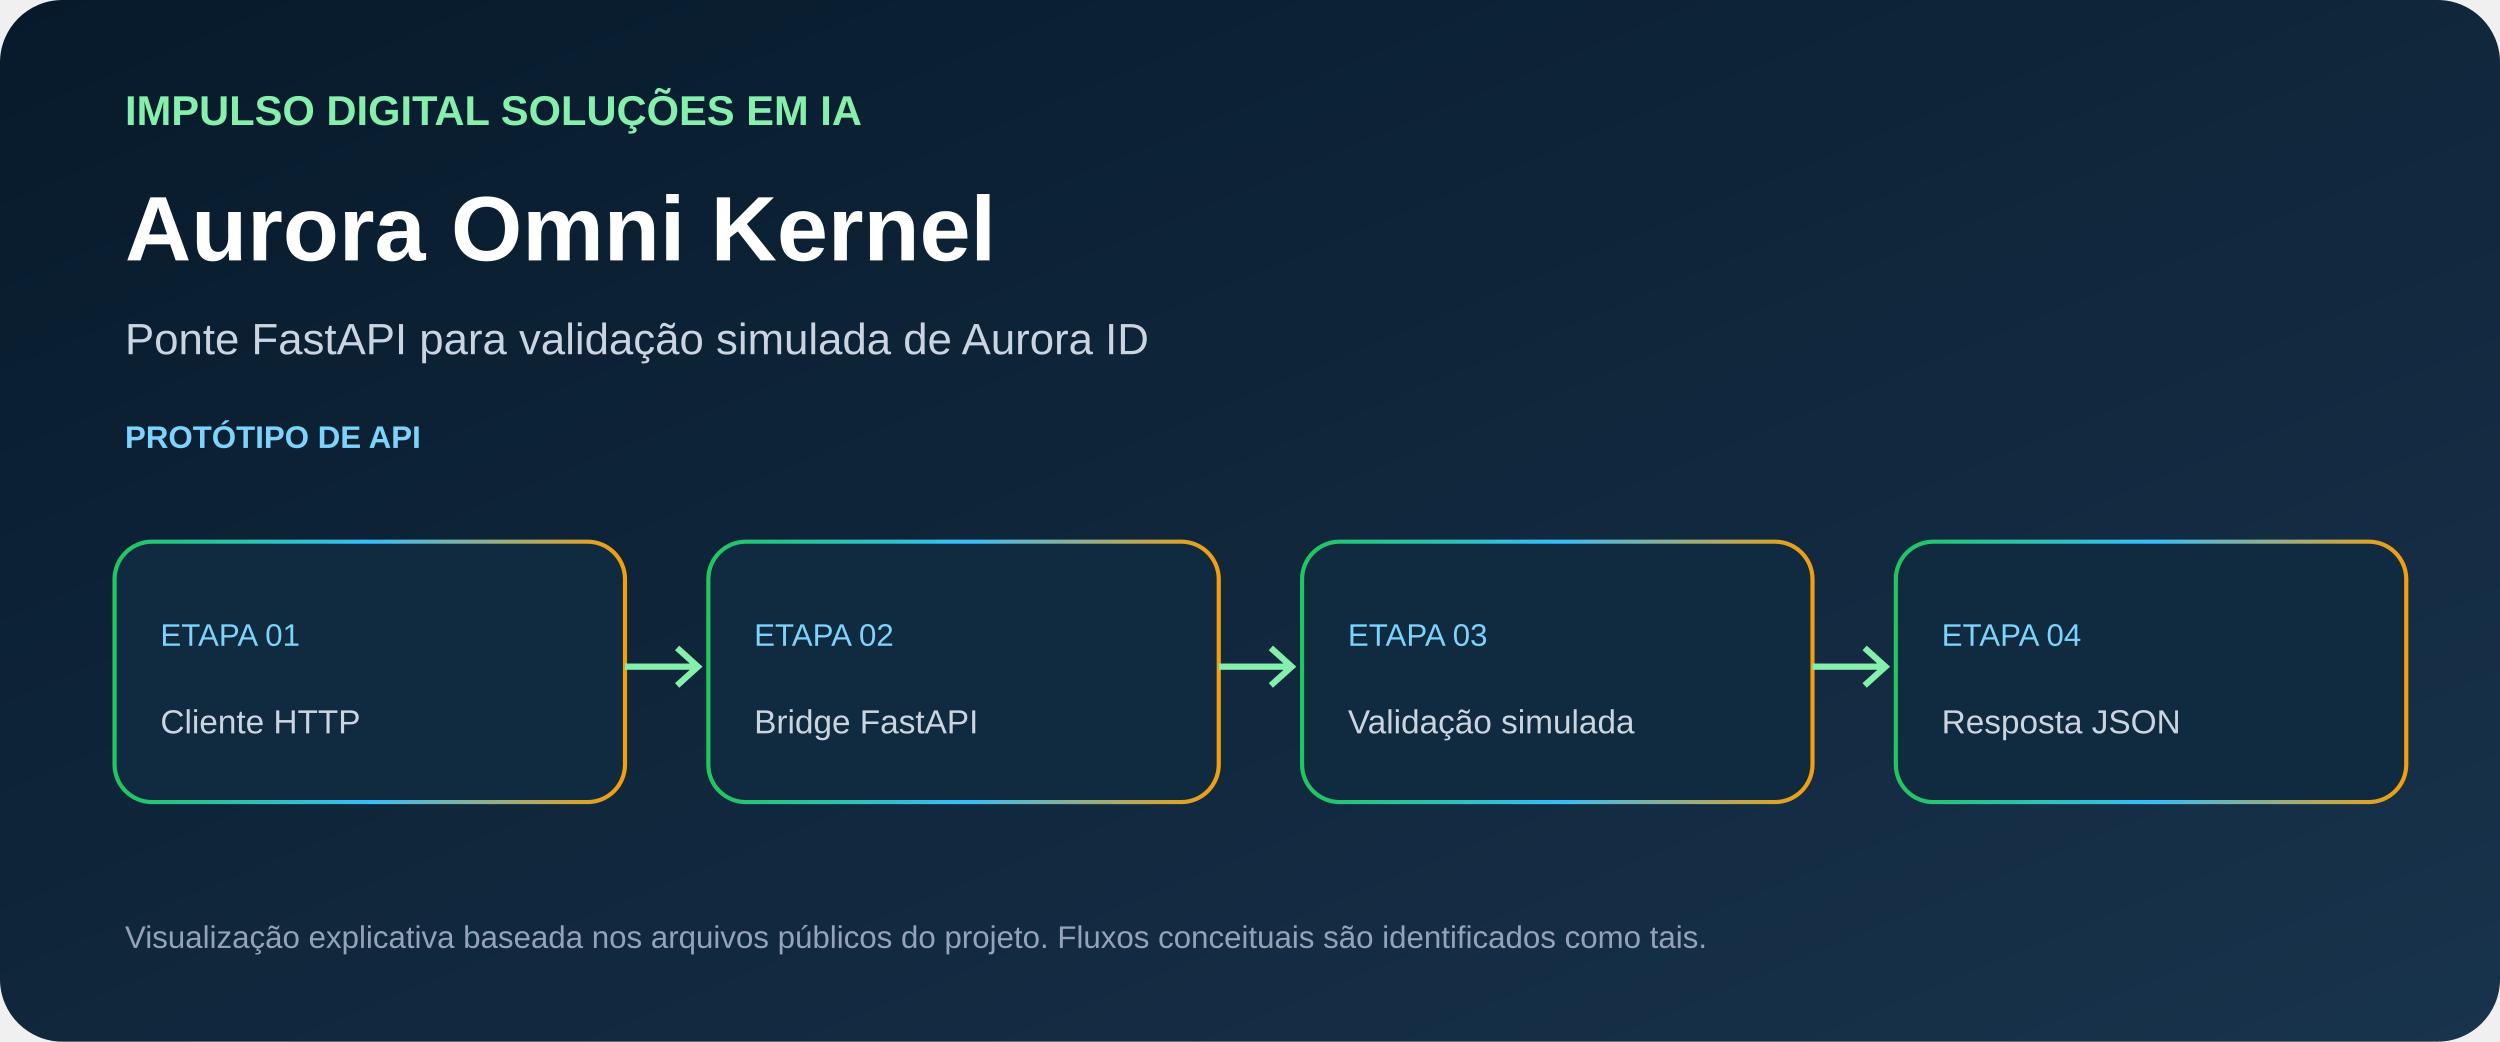
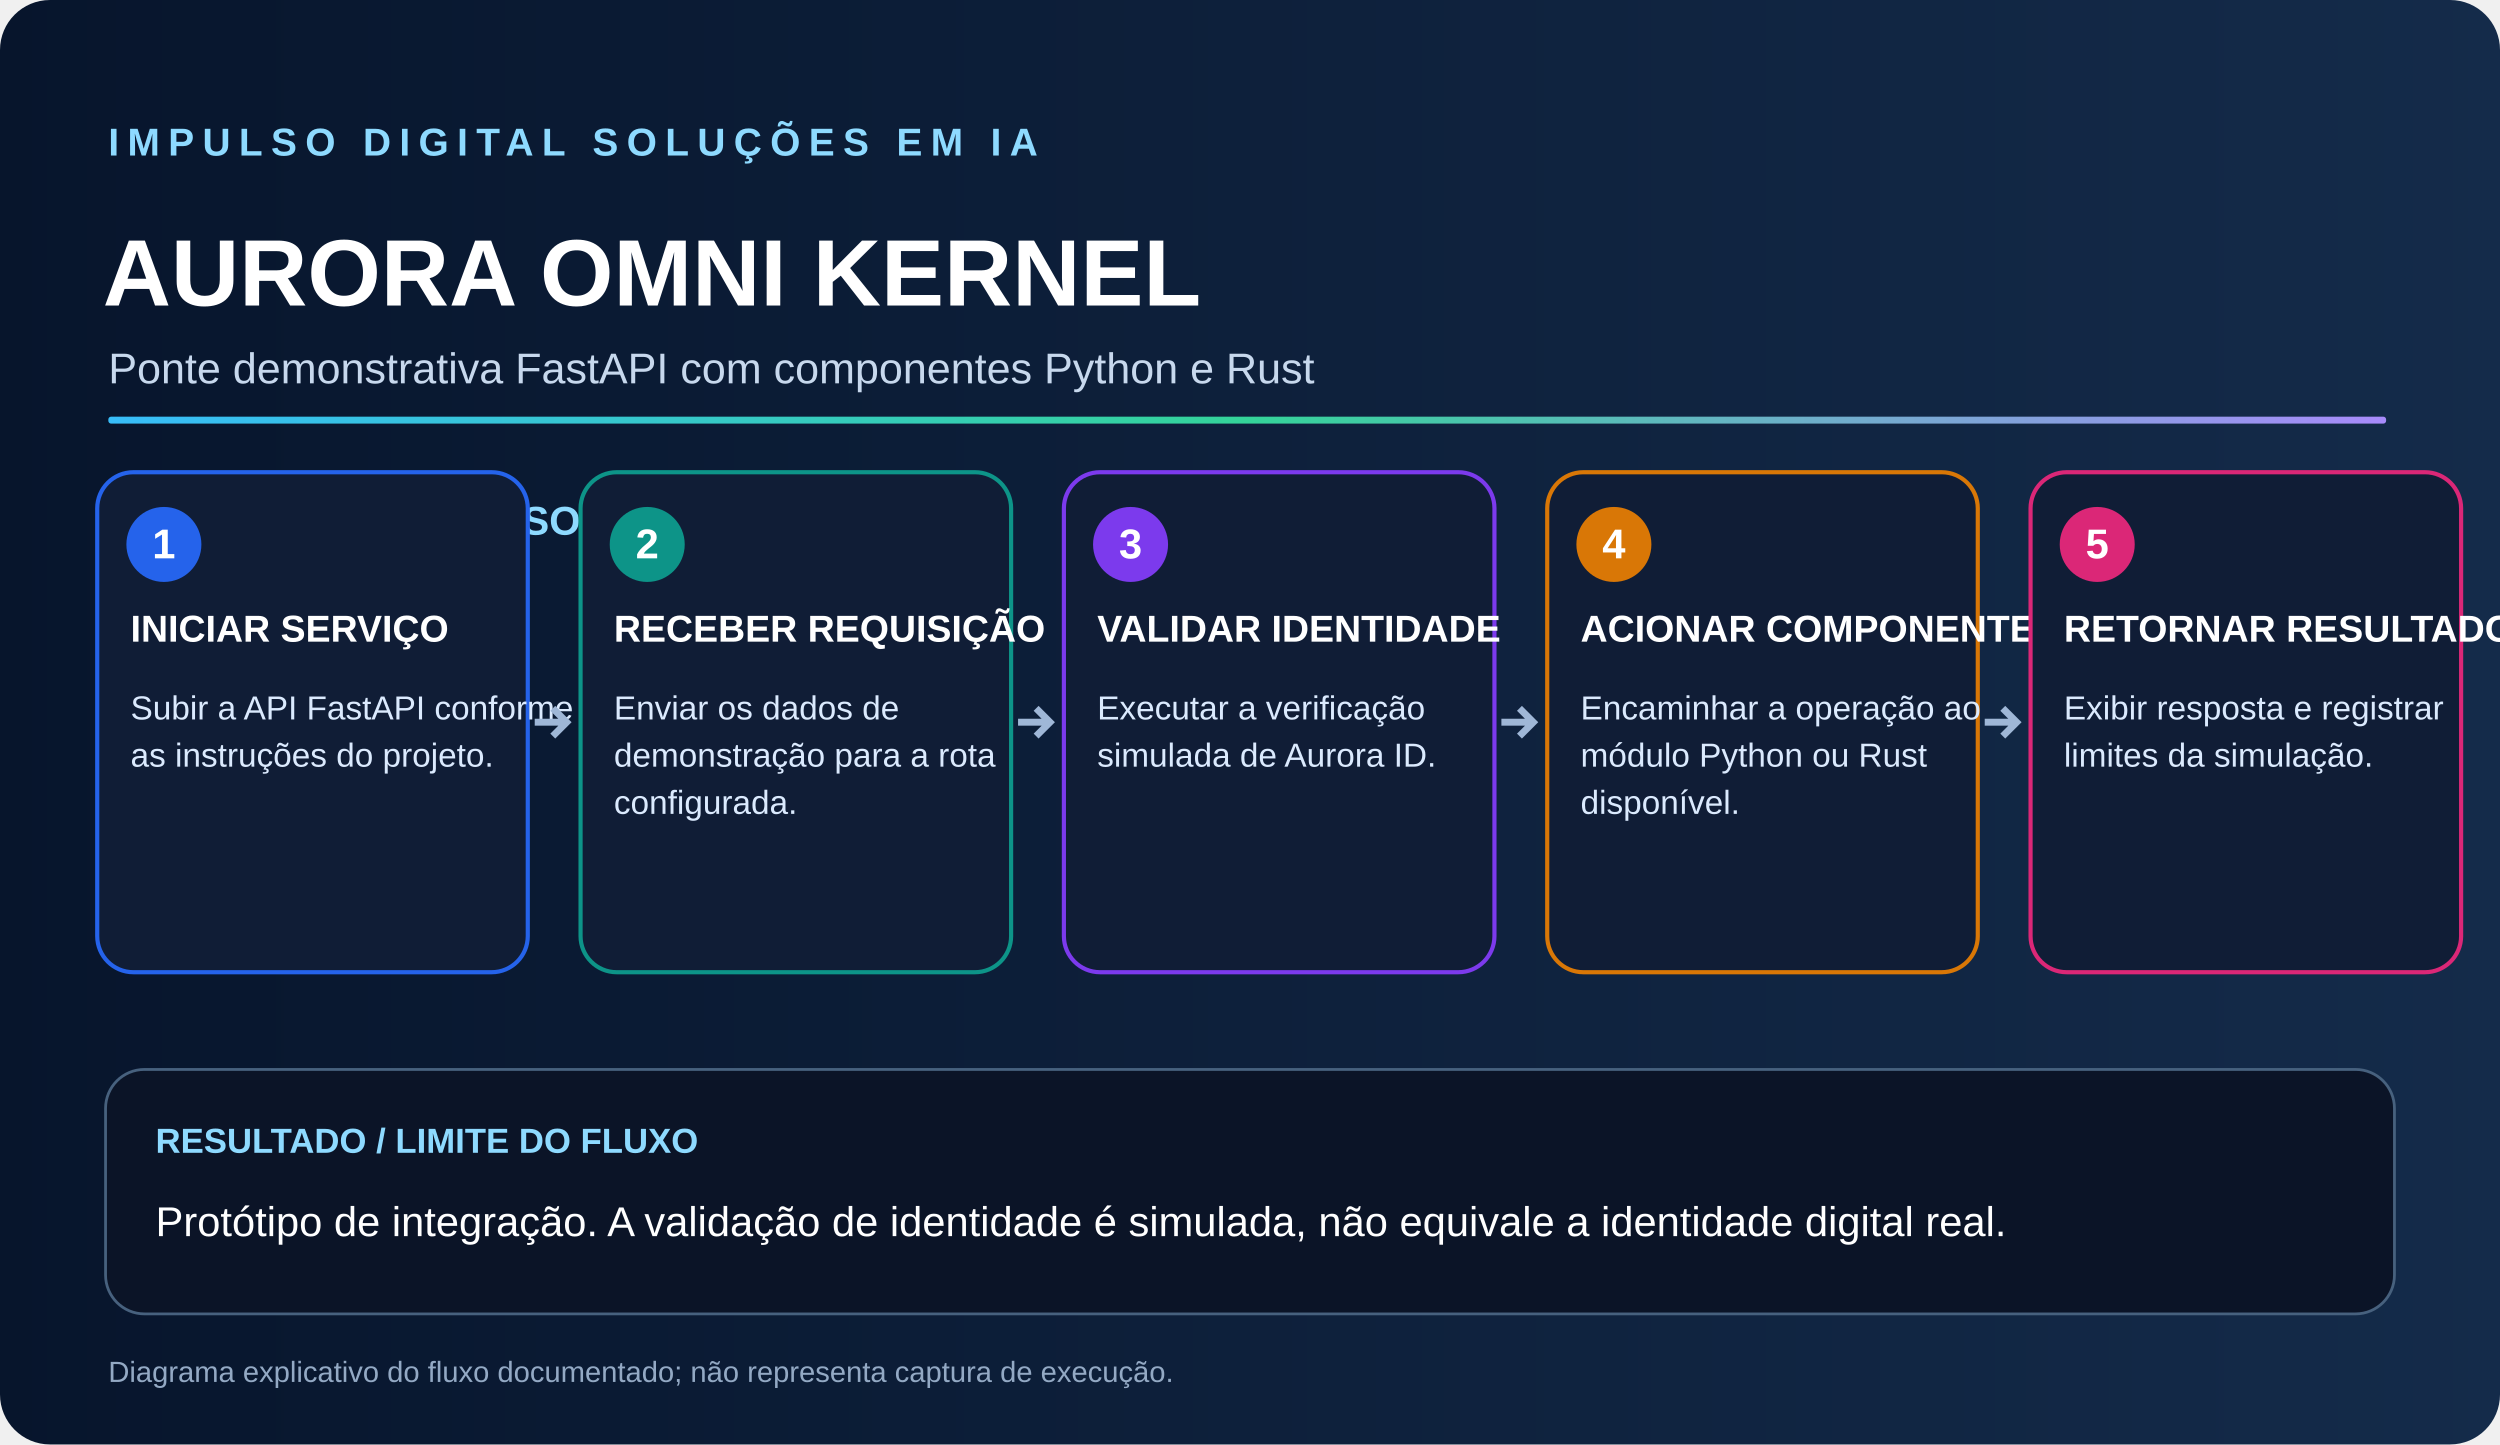
- <svg xmlns="http://www.w3.org/2000/svg" width="1200" height="500" viewBox="0 0 1200 500">
+ <svg xmlns="http://www.w3.org/2000/svg" width="1800" height="1040" viewBox="0 0 1800 1040" role="img">
  <defs>
-     <linearGradient id="b" x2="1" y2="1">
-       <stop stop-color="#071a2b" />
-       <stop offset="1" stop-color="#18334c" />
+     <linearGradient id="bg">
+       <stop stop-color="#07152c" />
+       <stop offset="1" stop-color="#142b4a" />
    </linearGradient>
-     <linearGradient id="g">
-       <stop stop-color="#22c55e" />
-       <stop offset=".5" stop-color="#38bdf8" />
-       <stop offset="1" stop-color="#f59e0b" />
+     <linearGradient id="line">
+       <stop stop-color="#38bdf8" />
+       <stop offset=".5" stop-color="#34d399" />
+       <stop offset="1" stop-color="#a78bfa" />
    </linearGradient>
  </defs>
-   <rect width="1200" height="500" rx="30" fill="url(#b)" />
-   <text x="60" y="60" fill="#86efac" font-family="Arial" font-size="20" font-weight="bold">IMPULSO DIGITAL SOLUÇÕES EM IA</text>
-   <text x="60" y="125" fill="white" font-family="Arial" font-size="44" font-weight="bold">Aurora Omni Kernel</text>
-   <text x="60" y="170" fill="#cbd5e1" font-family="Arial" font-size="21">Ponte FastAPI para validação simulada de Aurora ID</text>
-   <text x="60" y="215" fill="#7dd3fc" font-family="Arial" font-size="15" font-weight="bold">PROTÓTIPO DE API</text>
-   <rect x="55" y="260" width="245" height="125" rx="18" fill="#102b40" stroke="url(#g)" stroke-width="2" />
-   <text x="77" y="310" fill="#7dd3fc" font-family="Arial" font-size="15">ETAPA 01</text>
-   <text x="77" y="352" fill="#cbd5e1" font-family="Arial,sans-serif" font-size="16">Cliente HTTP</text>
-   <path d="M300 320h35m-10 -9 10 9-10 9" stroke="#86efac" stroke-width="3" fill="none" />
-   <rect x="340" y="260" width="245" height="125" rx="18" fill="#102b40" stroke="url(#g)" stroke-width="2" />
-   <text x="362" y="310" fill="#7dd3fc" font-family="Arial" font-size="15">ETAPA 02</text>
-   <text x="362" y="352" fill="#cbd5e1" font-family="Arial,sans-serif" font-size="16">Bridge FastAPI</text>
-   <path d="M585 320h35m-10 -9 10 9-10 9" stroke="#86efac" stroke-width="3" fill="none" />
-   <rect x="625" y="260" width="245" height="125" rx="18" fill="#102b40" stroke="url(#g)" stroke-width="2" />
-   <text x="647" y="310" fill="#7dd3fc" font-family="Arial" font-size="15">ETAPA 03</text>
-   <text x="647" y="352" fill="#cbd5e1" font-family="Arial,sans-serif" font-size="16">Validação simulada</text>
-   <path d="M870 320h35m-10 -9 10 9-10 9" stroke="#86efac" stroke-width="3" fill="none" />
-   <rect x="910" y="260" width="245" height="125" rx="18" fill="#102b40" stroke="url(#g)" stroke-width="2" />
-   <text x="932" y="310" fill="#7dd3fc" font-family="Arial" font-size="15">ETAPA 04</text>
-   <text x="932" y="352" fill="#cbd5e1" font-family="Arial,sans-serif" font-size="16">Resposta JSON</text>
-   <text x="60" y="455" fill="#94a3b8" font-family="Arial" font-size="15">Visualização explicativa baseada nos arquivos públicos do projeto. Fluxos conceituais são identificados como tais.</text>
+   <rect width="1800" height="1040" rx="36" fill="url(#bg)" />
+   <text x="78" y="112" font-family="Arial" font-size="28" font-weight="800" letter-spacing="6" fill="#8edaff">IMPULSO DIGITAL SOLUÇÕES EM IA</text>
+   <text x="74" y="220" font-family="Arial" font-size="68" font-weight="900" fill="#fff">AURORA OMNI KERNEL</text>
+   <text x="78" y="276" font-family="Arial" font-size="31" fill="#c7d8ed">Ponte demonstrativa FastAPI com componentes Python e Rust</text>
+   <rect x="78" y="300" width="1640" height="5" rx="2" fill="url(#line)" />
+   <text x="78" y="385" font-family="Arial" font-size="29" font-weight="800" fill="#8edaff">FLUXO PASSO A PASSO</text>
+   <rect x="70" y="340" width="310" height="360" rx="26" fill="#101d36" stroke="#2563eb" stroke-width="3" />
+   <circle cx="118" cy="392" r="27" fill="#2563eb" />
+   <text x="118" y="402" text-anchor="middle" font-family="Arial" font-size="30" font-weight="800" fill="#fff">1</text>
+   <text x="94" y="462" font-family="Arial" font-size="27" font-weight="800" fill="#fff">INICIAR SERVIÇO</text>
+   <text x="94" y="518" font-family="Arial" font-size="24" fill="#dbeafe">
+     <tspan x="94" dy="0">Subir a API FastAPI conforme</tspan>
+     <tspan x="94" dy="34">as instruções do projeto.</tspan>
+   </text>
+   <path d="M385 520h22m-9 -10l10 10 -10 10" fill="none" stroke="#9fb7d7" stroke-width="5" />
+   <rect x="418" y="340" width="310" height="360" rx="26" fill="#101d36" stroke="#0d9488" stroke-width="3" />
+   <circle cx="466" cy="392" r="27" fill="#0d9488" />
+   <text x="466" y="402" text-anchor="middle" font-family="Arial" font-size="30" font-weight="800" fill="#fff">2</text>
+   <text x="442" y="462" font-family="Arial" font-size="27" font-weight="800" fill="#fff">RECEBER REQUISIÇÃO</text>
+   <text x="442" y="518" font-family="Arial" font-size="24" fill="#dbeafe">
+     <tspan x="442" dy="0">Enviar os dados de</tspan>
+     <tspan x="442" dy="34">demonstração para a rota</tspan>
+     <tspan x="442" dy="34">configurada.</tspan>
+   </text>
+   <path d="M733 520h22m-9 -10l10 10 -10 10" fill="none" stroke="#9fb7d7" stroke-width="5" />
+   <rect x="766" y="340" width="310" height="360" rx="26" fill="#101d36" stroke="#7c3aed" stroke-width="3" />
+   <circle cx="814" cy="392" r="27" fill="#7c3aed" />
+   <text x="814" y="402" text-anchor="middle" font-family="Arial" font-size="30" font-weight="800" fill="#fff">3</text>
+   <text x="790" y="462" font-family="Arial" font-size="27" font-weight="800" fill="#fff">VALIDAR IDENTIDADE</text>
+   <text x="790" y="518" font-family="Arial" font-size="24" fill="#dbeafe">
+     <tspan x="790" dy="0">Executar a verificação</tspan>
+     <tspan x="790" dy="34">simulada de Aurora ID.</tspan>
+   </text>
+   <path d="M1081 520h22m-9 -10l10 10 -10 10" fill="none" stroke="#9fb7d7" stroke-width="5" />
+   <rect x="1114" y="340" width="310" height="360" rx="26" fill="#101d36" stroke="#d97706" stroke-width="3" />
+   <circle cx="1162" cy="392" r="27" fill="#d97706" />
+   <text x="1162" y="402" text-anchor="middle" font-family="Arial" font-size="30" font-weight="800" fill="#fff">4</text>
+   <text x="1138" y="462" font-family="Arial" font-size="27" font-weight="800" fill="#fff">ACIONAR COMPONENTE</text>
+   <text x="1138" y="518" font-family="Arial" font-size="24" fill="#dbeafe">
+     <tspan x="1138" dy="0">Encaminhar a operação ao</tspan>
+     <tspan x="1138" dy="34">módulo Python ou Rust</tspan>
+     <tspan x="1138" dy="34">disponível.</tspan>
+   </text>
+   <path d="M1429 520h22m-9 -10l10 10 -10 10" fill="none" stroke="#9fb7d7" stroke-width="5" />
+   <rect x="1462" y="340" width="310" height="360" rx="26" fill="#101d36" stroke="#db2777" stroke-width="3" />
+   <circle cx="1510" cy="392" r="27" fill="#db2777" />
+   <text x="1510" y="402" text-anchor="middle" font-family="Arial" font-size="30" font-weight="800" fill="#fff">5</text>
+   <text x="1486" y="462" font-family="Arial" font-size="27" font-weight="800" fill="#fff">RETORNAR RESULTADO</text>
+   <text x="1486" y="518" font-family="Arial" font-size="24" fill="#dbeafe">
+     <tspan x="1486" dy="0">Exibir resposta e registrar</tspan>
+     <tspan x="1486" dy="34">limites da simulação.</tspan>
+   </text>
+   <rect x="76" y="770" width="1648" height="176" rx="28" fill="#0b1427" stroke="#47617e" stroke-width="2" />
+   <text x="112" y="830" font-family="Arial" font-size="25" font-weight="800" fill="#8edaff">RESULTADO / LIMITE DO FLUXO</text>
+   <text x="112" y="890" font-family="Arial" font-size="30" fill="#fff">Protótipo de integração. A validação de identidade é simulada, não equivale a identidade digital real.</text>
+   <text x="78" y="995" font-family="Arial" font-size="21" fill="#93a9c4">Diagrama explicativo do fluxo documentado; não representa captura de execução.</text>
</svg>
